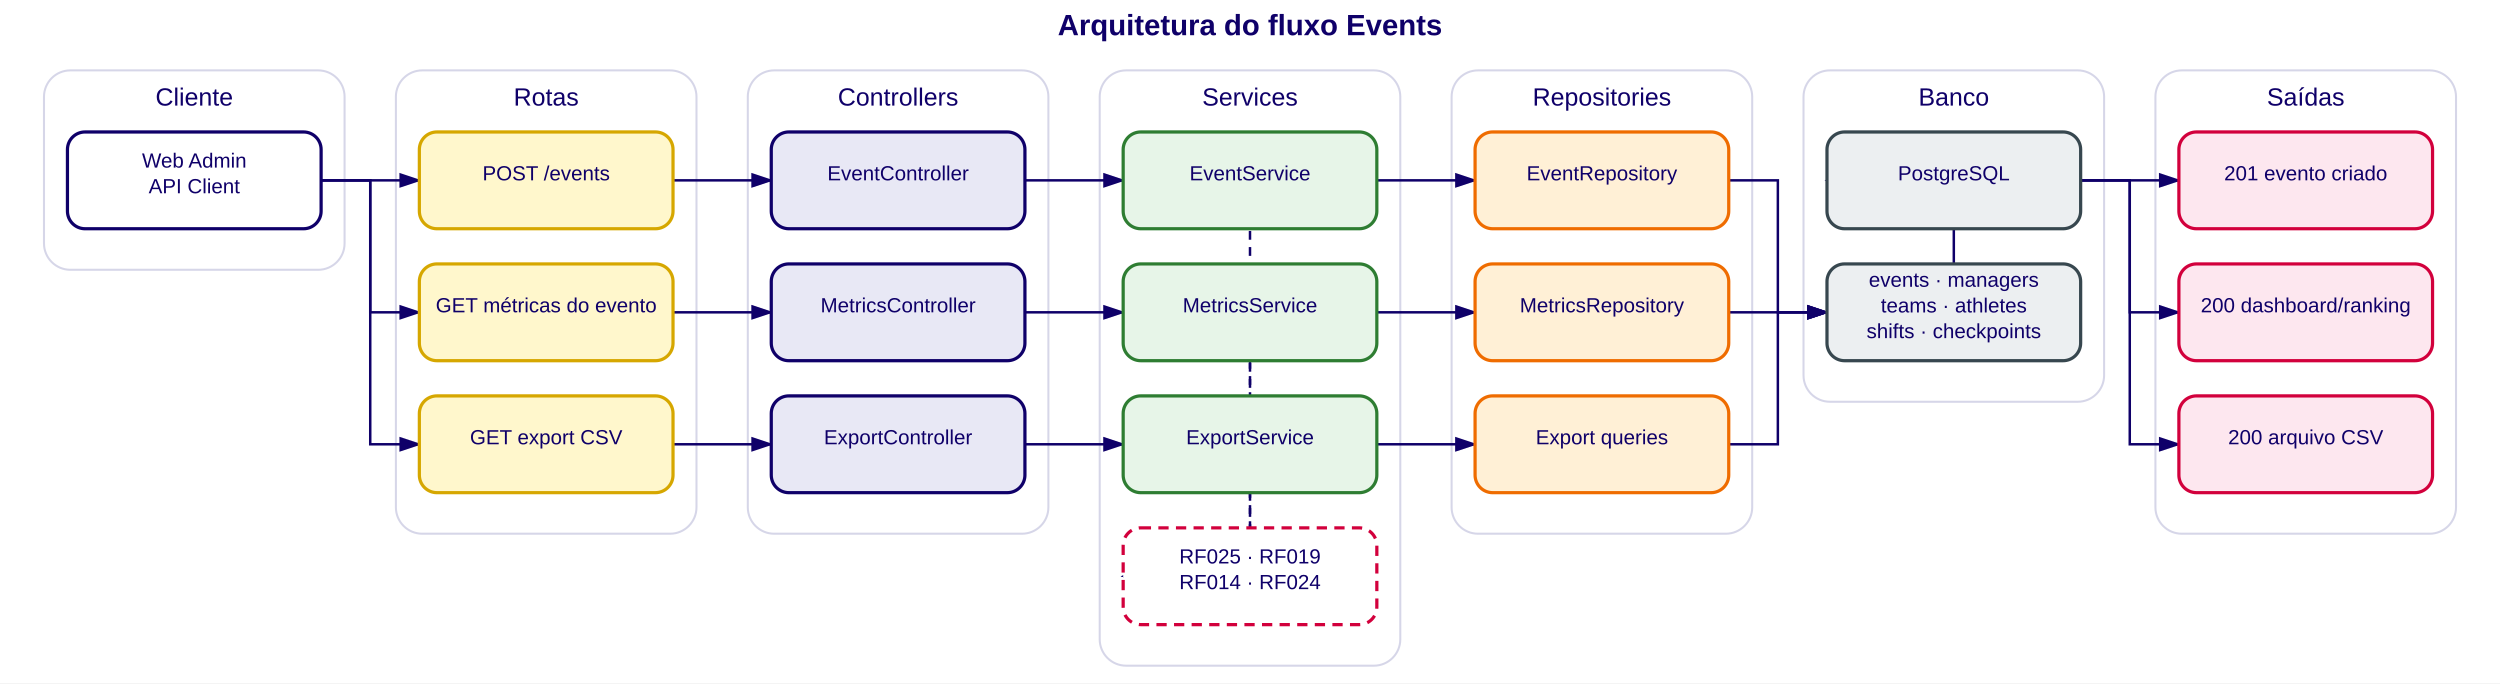
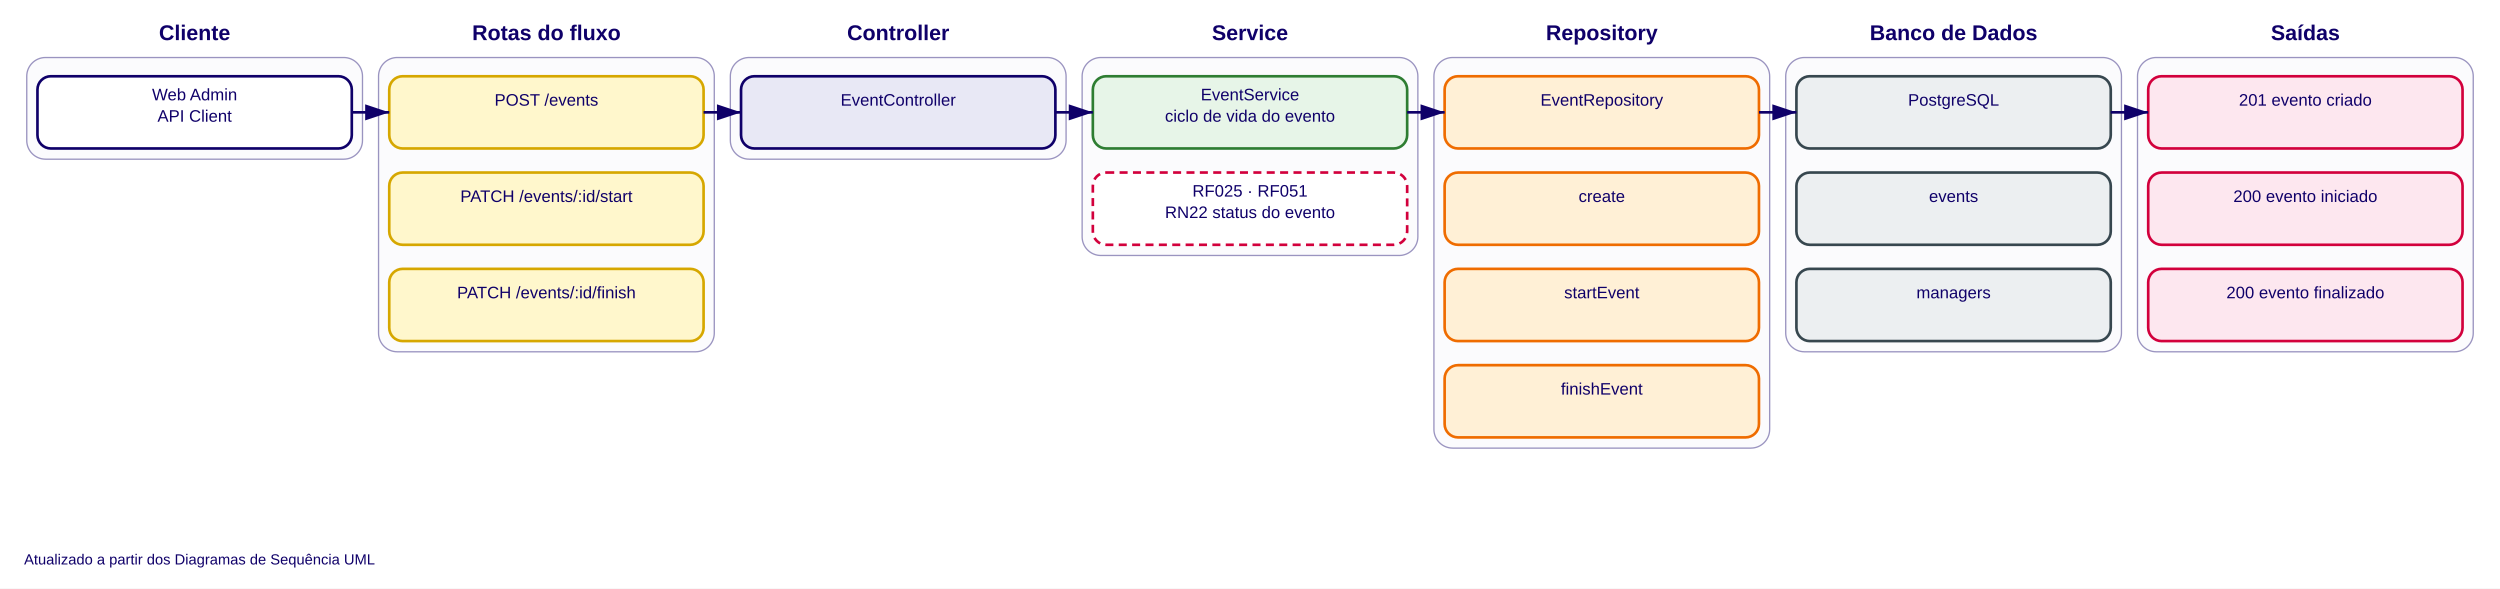
- <svg xmlns="http://www.w3.org/2000/svg" width="1705" height="466" viewBox="0 0 1705 466">
+ <svg xmlns="http://www.w3.org/2000/svg" width="1869" height="440" viewBox="0 0 1869 440">
  <defs>
-     <marker id="arrow" markerWidth="10" markerHeight="10" refX="8" refY="3" orient="auto" markerUnits="strokeWidth">
+     <marker id="arrow" markerWidth="10" markerHeight="10" refX="9" refY="3" orient="auto" markerUnits="strokeWidth">
      <path d="M0,0 L0,6 L9,3 z" fill="#0F0069" />
    </marker>
  </defs>
-   <rect width="100%" height="100%" fill="#FFFFFF" />
-   <text x="852.5" y="24" text-anchor="middle" font-family="Arial" font-size="20" font-weight="700" fill="#0F0069">Arquitetura do fluxo Events</text>
-   <rect x="30" y="48" width="205" height="136" rx="18" fill="none" stroke="#D6D6E8" stroke-width="1.4" />
-   <text x="132.5" y="72" text-anchor="middle" font-family="Arial" font-size="17" fill="#0F0069">Cliente</text>
-   <rect x="270" y="48" width="205" height="316" rx="18" fill="none" stroke="#D6D6E8" stroke-width="1.4" />
-   <text x="372.5" y="72" text-anchor="middle" font-family="Arial" font-size="17" fill="#0F0069">Rotas</text>
-   <rect x="510" y="48" width="205" height="316" rx="18" fill="none" stroke="#D6D6E8" stroke-width="1.4" />
-   <text x="612.5" y="72" text-anchor="middle" font-family="Arial" font-size="17" fill="#0F0069">Controllers</text>
-   <rect x="750" y="48" width="205" height="406" rx="18" fill="none" stroke="#D6D6E8" stroke-width="1.4" />
-   <text x="852.5" y="72" text-anchor="middle" font-family="Arial" font-size="17" fill="#0F0069">Services</text>
-   <rect x="990" y="48" width="205" height="316" rx="18" fill="none" stroke="#D6D6E8" stroke-width="1.4" />
-   <text x="1092.5" y="72" text-anchor="middle" font-family="Arial" font-size="17" fill="#0F0069">Repositories</text>
-   <rect x="1230" y="48" width="205" height="226" rx="18" fill="none" stroke="#D6D6E8" stroke-width="1.4" />
-   <text x="1332.5" y="72" text-anchor="middle" font-family="Arial" font-size="17" fill="#0F0069">Banco</text>
-   <rect x="1470" y="48" width="205" height="316" rx="18" fill="none" stroke="#D6D6E8" stroke-width="1.4" />
-   <text x="1572.5" y="72" text-anchor="middle" font-family="Arial" font-size="17" fill="#0F0069">Saídas</text>
-   <path d="M219,123.0 L252.5,123.0 L252.5,123.0 L286,123.0" fill="none" stroke="#0F0069" stroke-width="1.7" marker-end="url(#arrow)" />
-   <path d="M219,123.0 L252.5,123.0 L252.5,213.0 L286,213.0" fill="none" stroke="#0F0069" stroke-width="1.7" marker-end="url(#arrow)" />
-   <path d="M219,123.0 L252.5,123.0 L252.5,303.0 L286,303.0" fill="none" stroke="#0F0069" stroke-width="1.7" marker-end="url(#arrow)" />
-   <path d="M459,123.0 L492.5,123.0 L492.5,123.0 L526,123.0" fill="none" stroke="#0F0069" stroke-width="1.7" marker-end="url(#arrow)" />
-   <path d="M459,213.0 L492.5,213.0 L492.5,213.0 L526,213.0" fill="none" stroke="#0F0069" stroke-width="1.7" marker-end="url(#arrow)" />
-   <path d="M459,303.0 L492.5,303.0 L492.5,303.0 L526,303.0" fill="none" stroke="#0F0069" stroke-width="1.7" marker-end="url(#arrow)" />
-   <path d="M699,123.0 L732.5,123.0 L732.5,123.0 L766,123.0" fill="none" stroke="#0F0069" stroke-width="1.7" marker-end="url(#arrow)" />
-   <path d="M699,213.0 L732.5,213.0 L732.5,213.0 L766,213.0" fill="none" stroke="#0F0069" stroke-width="1.7" marker-end="url(#arrow)" />
-   <path d="M699,303.0 L732.5,303.0 L732.5,303.0 L766,303.0" fill="none" stroke="#0F0069" stroke-width="1.7" marker-end="url(#arrow)" />
-   <path d="M939,123.0 L972.5,123.0 L972.5,123.0 L1006,123.0" fill="none" stroke="#0F0069" stroke-width="1.7" marker-end="url(#arrow)" />
-   <path d="M939,213.0 L972.5,213.0 L972.5,213.0 L1006,213.0" fill="none" stroke="#0F0069" stroke-width="1.7" marker-end="url(#arrow)" />
-   <path d="M939,303.0 L972.5,303.0 L972.5,303.0 L1006,303.0" fill="none" stroke="#0F0069" stroke-width="1.7" marker-end="url(#arrow)" />
-   <path d="M939,123.0 L852.5,123.0 L852.5,393.0 L766,393.0" fill="none" stroke="#0F0069" stroke-width="1.7" marker-end="url(#arrow)" stroke-dasharray="6 5" />
-   <text x="852.5" y="117.0" text-anchor="middle" font-family="Arial" font-size="12" fill="#0F0069">regras</text>
-   <path d="M939,213.0 L852.5,213.0 L852.5,393.0 L766,393.0" fill="none" stroke="#0F0069" stroke-width="1.7" marker-end="url(#arrow)" stroke-dasharray="6 5" />
-   <text x="852.5" y="207.0" text-anchor="middle" font-family="Arial" font-size="12" fill="#0F0069">regras</text>
-   <path d="M1179,123.0 L1212.5,123.0 L1212.5,213.0 L1246,213.0" fill="none" stroke="#0F0069" stroke-width="1.7" marker-end="url(#arrow)" />
-   <path d="M1179,213.0 L1212.5,213.0 L1212.5,213.0 L1246,213.0" fill="none" stroke="#0F0069" stroke-width="1.7" marker-end="url(#arrow)" />
-   <path d="M1179,303.0 L1212.5,303.0 L1212.5,213.0 L1246,213.0" fill="none" stroke="#0F0069" stroke-width="1.7" marker-end="url(#arrow)" />
-   <path d="M1419,213.0 L1332.5,213.0 L1332.5,123.0 L1246,123.0" fill="none" stroke="#0F0069" stroke-width="1.7" marker-end="url(#arrow)" />
-   <path d="M1419,123.0 L1452.5,123.0 L1452.5,123.0 L1486,123.0" fill="none" stroke="#0F0069" stroke-width="1.7" marker-end="url(#arrow)" />
-   <path d="M1419,123.0 L1452.5,123.0 L1452.5,213.0 L1486,213.0" fill="none" stroke="#0F0069" stroke-width="1.7" marker-end="url(#arrow)" />
-   <path d="M1419,123.0 L1452.5,123.0 L1452.5,303.0 L1486,303.0" fill="none" stroke="#0F0069" stroke-width="1.7" marker-end="url(#arrow)" />
-   <rect x="46" y="90" width="173" height="66" rx="12" fill="#FFFFFF" stroke="#0F0069" stroke-width="2.2" />
-   <text x="132.5" y="114.3" text-anchor="middle" font-family="Arial" font-size="14" fill="#0F0069">Web Admin</text>
-   <text x="132.5" y="131.8" text-anchor="middle" font-family="Arial" font-size="14" fill="#0F0069">API Client</text>
-   <rect x="286" y="90" width="173" height="66" rx="12" fill="#FFF7CC" stroke="#D6A700" stroke-width="2.2" />
-   <text x="372.5" y="123.0" text-anchor="middle" font-family="Arial" font-size="14" fill="#0F0069">POST /events</text>
-   <rect x="286" y="180" width="173" height="66" rx="12" fill="#FFF7CC" stroke="#D6A700" stroke-width="2.2" />
-   <text x="372.5" y="213.0" text-anchor="middle" font-family="Arial" font-size="14" fill="#0F0069">GET métricas do evento</text>
-   <rect x="286" y="270" width="173" height="66" rx="12" fill="#FFF7CC" stroke="#D6A700" stroke-width="2.2" />
-   <text x="372.5" y="303.0" text-anchor="middle" font-family="Arial" font-size="14" fill="#0F0069">GET export CSV</text>
-   <rect x="526" y="90" width="173" height="66" rx="12" fill="#E8E8F5" stroke="#0F0069" stroke-width="2.2" />
-   <text x="612.5" y="123.0" text-anchor="middle" font-family="Arial" font-size="14" fill="#0F0069">EventController</text>
-   <rect x="526" y="180" width="173" height="66" rx="12" fill="#E8E8F5" stroke="#0F0069" stroke-width="2.2" />
-   <text x="612.5" y="213.0" text-anchor="middle" font-family="Arial" font-size="14" fill="#0F0069">MetricsController</text>
-   <rect x="526" y="270" width="173" height="66" rx="12" fill="#E8E8F5" stroke="#0F0069" stroke-width="2.2" />
-   <text x="612.5" y="303.0" text-anchor="middle" font-family="Arial" font-size="14" fill="#0F0069">ExportController</text>
-   <rect x="766" y="90" width="173" height="66" rx="12" fill="#E7F5E8" stroke="#2E7D32" stroke-width="2.2" />
-   <text x="852.5" y="123.0" text-anchor="middle" font-family="Arial" font-size="14" fill="#0F0069">EventService</text>
-   <rect x="766" y="180" width="173" height="66" rx="12" fill="#E7F5E8" stroke="#2E7D32" stroke-width="2.2" />
-   <text x="852.5" y="213.0" text-anchor="middle" font-family="Arial" font-size="14" fill="#0F0069">MetricsService</text>
-   <rect x="766" y="270" width="173" height="66" rx="12" fill="#E7F5E8" stroke="#2E7D32" stroke-width="2.2" />
-   <text x="852.5" y="303.0" text-anchor="middle" font-family="Arial" font-size="14" fill="#0F0069">ExportService</text>
-   <rect x="766" y="360" width="173" height="66" rx="12" fill="#FFFFFF" stroke="#D2003C" stroke-width="2.2" stroke-dasharray="7 5" />
-   <text x="852.5" y="384.3" text-anchor="middle" font-family="Arial" font-size="14" fill="#0F0069">RF025 · RF019</text>
-   <text x="852.5" y="401.8" text-anchor="middle" font-family="Arial" font-size="14" fill="#0F0069">RF014 · RF024</text>
-   <rect x="1006" y="90" width="173" height="66" rx="12" fill="#FFF0D6" stroke="#EF6C00" stroke-width="2.2" />
-   <text x="1092.5" y="123.0" text-anchor="middle" font-family="Arial" font-size="14" fill="#0F0069">EventRepository</text>
-   <rect x="1006" y="180" width="173" height="66" rx="12" fill="#FFF0D6" stroke="#EF6C00" stroke-width="2.2" />
-   <text x="1092.5" y="213.0" text-anchor="middle" font-family="Arial" font-size="14" fill="#0F0069">MetricsRepository</text>
-   <rect x="1006" y="270" width="173" height="66" rx="12" fill="#FFF0D6" stroke="#EF6C00" stroke-width="2.2" />
-   <text x="1092.5" y="303.0" text-anchor="middle" font-family="Arial" font-size="14" fill="#0F0069">Export queries</text>
-   <rect x="1246" y="90" width="173" height="66" rx="12" fill="#ECEFF1" stroke="#37474F" stroke-width="2.2" />
-   <text x="1332.5" y="123.0" text-anchor="middle" font-family="Arial" font-size="14" fill="#0F0069">PostgreSQL</text>
-   <rect x="1246" y="180" width="173" height="66" rx="12" fill="#ECEFF1" stroke="#37474F" stroke-width="2.2" />
-   <text x="1332.5" y="195.6" text-anchor="middle" font-family="Arial" font-size="14" fill="#0F0069">events · managers</text>
-   <text x="1332.5" y="213.1" text-anchor="middle" font-family="Arial" font-size="14" fill="#0F0069">teams · athletes</text>
-   <text x="1332.5" y="230.6" text-anchor="middle" font-family="Arial" font-size="14" fill="#0F0069">shifts · checkpoints</text>
-   <rect x="1486" y="90" width="173" height="66" rx="12" fill="#FDE7EF" stroke="#D2003C" stroke-width="2.2" />
-   <text x="1572.5" y="123.0" text-anchor="middle" font-family="Arial" font-size="14" fill="#0F0069">201 evento criado</text>
-   <rect x="1486" y="180" width="173" height="66" rx="12" fill="#FDE7EF" stroke="#D2003C" stroke-width="2.2" />
-   <text x="1572.5" y="213.0" text-anchor="middle" font-family="Arial" font-size="14" fill="#0F0069">200 dashboard/ranking</text>
-   <rect x="1486" y="270" width="173" height="66" rx="12" fill="#FDE7EF" stroke="#D2003C" stroke-width="2.2" />
-   <text x="1572.5" y="303.0" text-anchor="middle" font-family="Arial" font-size="14" fill="#0F0069">200 arquivo CSV</text>
+   <rect width="100%" height="100%" fill="#ffffff" />
+   <text x="145.5" y="30" text-anchor="middle" font-family="Arial" font-size="16" font-weight="700" fill="#0F0069">Cliente</text>
+   <rect x="20" y="43" width="251" height="76" rx="14" fill="#F5F5FA" stroke="#0F0069" stroke-width="1" opacity="0.42" />
+   <rect x="28" y="57" width="235" height="54" rx="10" fill="#FFFFFF" stroke="#0F0069" stroke-width="2" />
+   <text x="145.5" y="75" text-anchor="middle" font-family="Arial" font-size="12.5" fill="#0F0069">Web Admin</text>
+   <text x="145.5" y="91" text-anchor="middle" font-family="Arial" font-size="12.5" fill="#0F0069">API Client</text>
+   <text x="408.5" y="30" text-anchor="middle" font-family="Arial" font-size="16" font-weight="700" fill="#0F0069">Rotas do fluxo</text>
+   <rect x="283" y="43" width="251" height="220" rx="14" fill="#F5F5FA" stroke="#0F0069" stroke-width="1" opacity="0.42" />
+   <rect x="291" y="57" width="235" height="54" rx="10" fill="#FFF7CC" stroke="#D6A700" stroke-width="2" />
+   <text x="408.5" y="79" text-anchor="middle" font-family="Arial" font-size="12.5" fill="#0F0069">POST /events</text>
+   <rect x="291" y="129" width="235" height="54" rx="10" fill="#FFF7CC" stroke="#D6A700" stroke-width="2" />
+   <text x="408.5" y="151" text-anchor="middle" font-family="Arial" font-size="12.5" fill="#0F0069">PATCH /events/:id/start</text>
+   <rect x="291" y="201" width="235" height="54" rx="10" fill="#FFF7CC" stroke="#D6A700" stroke-width="2" />
+   <text x="408.5" y="223" text-anchor="middle" font-family="Arial" font-size="12.5" fill="#0F0069">PATCH /events/:id/finish</text>
+   <text x="671.5" y="30" text-anchor="middle" font-family="Arial" font-size="16" font-weight="700" fill="#0F0069">Controller</text>
+   <rect x="546" y="43" width="251" height="76" rx="14" fill="#F5F5FA" stroke="#0F0069" stroke-width="1" opacity="0.42" />
+   <rect x="554" y="57" width="235" height="54" rx="10" fill="#E8E8F5" stroke="#0F0069" stroke-width="2" />
+   <text x="671.5" y="79" text-anchor="middle" font-family="Arial" font-size="12.5" fill="#0F0069">EventController</text>
+   <text x="934.5" y="30" text-anchor="middle" font-family="Arial" font-size="16" font-weight="700" fill="#0F0069">Service</text>
+   <rect x="809" y="43" width="251" height="148" rx="14" fill="#F5F5FA" stroke="#0F0069" stroke-width="1" opacity="0.42" />
+   <rect x="817" y="57" width="235" height="54" rx="10" fill="#E7F5E8" stroke="#2E7D32" stroke-width="2" />
+   <text x="934.5" y="75" text-anchor="middle" font-family="Arial" font-size="12.5" fill="#0F0069">EventService</text>
+   <text x="934.5" y="91" text-anchor="middle" font-family="Arial" font-size="12.5" fill="#0F0069">ciclo de vida do evento</text>
+   <rect x="817" y="129" width="235" height="54" rx="10" fill="#FFFFFF" stroke="#D2003C" stroke-width="2" stroke-dasharray="6 4" />
+   <text x="934.5" y="147" text-anchor="middle" font-family="Arial" font-size="12.5" fill="#0F0069">RF025 · RF051</text>
+   <text x="934.5" y="163" text-anchor="middle" font-family="Arial" font-size="12.5" fill="#0F0069">RN22 status do evento</text>
+   <text x="1197.5" y="30" text-anchor="middle" font-family="Arial" font-size="16" font-weight="700" fill="#0F0069">Repository</text>
+   <rect x="1072" y="43" width="251" height="292" rx="14" fill="#F5F5FA" stroke="#0F0069" stroke-width="1" opacity="0.42" />
+   <rect x="1080" y="57" width="235" height="54" rx="10" fill="#FFF0D6" stroke="#EF6C00" stroke-width="2" />
+   <text x="1197.5" y="79" text-anchor="middle" font-family="Arial" font-size="12.5" fill="#0F0069">EventRepository</text>
+   <rect x="1080" y="129" width="235" height="54" rx="10" fill="#FFF0D6" stroke="#EF6C00" stroke-width="2" />
+   <text x="1197.5" y="151" text-anchor="middle" font-family="Arial" font-size="12.5" fill="#0F0069">create</text>
+   <rect x="1080" y="201" width="235" height="54" rx="10" fill="#FFF0D6" stroke="#EF6C00" stroke-width="2" />
+   <text x="1197.5" y="223" text-anchor="middle" font-family="Arial" font-size="12.5" fill="#0F0069">startEvent</text>
+   <rect x="1080" y="273" width="235" height="54" rx="10" fill="#FFF0D6" stroke="#EF6C00" stroke-width="2" />
+   <text x="1197.5" y="295" text-anchor="middle" font-family="Arial" font-size="12.5" fill="#0F0069">finishEvent</text>
+   <text x="1460.5" y="30" text-anchor="middle" font-family="Arial" font-size="16" font-weight="700" fill="#0F0069">Banco de Dados</text>
+   <rect x="1335" y="43" width="251" height="220" rx="14" fill="#F5F5FA" stroke="#0F0069" stroke-width="1" opacity="0.42" />
+   <rect x="1343" y="57" width="235" height="54" rx="10" fill="#ECEFF1" stroke="#37474F" stroke-width="2" />
+   <text x="1460.5" y="79" text-anchor="middle" font-family="Arial" font-size="12.5" fill="#0F0069">PostgreSQL</text>
+   <rect x="1343" y="129" width="235" height="54" rx="10" fill="#ECEFF1" stroke="#37474F" stroke-width="2" />
+   <text x="1460.5" y="151" text-anchor="middle" font-family="Arial" font-size="12.5" fill="#0F0069">events</text>
+   <rect x="1343" y="201" width="235" height="54" rx="10" fill="#ECEFF1" stroke="#37474F" stroke-width="2" />
+   <text x="1460.5" y="223" text-anchor="middle" font-family="Arial" font-size="12.5" fill="#0F0069">managers</text>
+   <text x="1723.5" y="30" text-anchor="middle" font-family="Arial" font-size="16" font-weight="700" fill="#0F0069">Saídas</text>
+   <rect x="1598" y="43" width="251" height="220" rx="14" fill="#F5F5FA" stroke="#0F0069" stroke-width="1" opacity="0.42" />
+   <rect x="1606" y="57" width="235" height="54" rx="10" fill="#FDE7EF" stroke="#D2003C" stroke-width="2" />
+   <text x="1723.5" y="79" text-anchor="middle" font-family="Arial" font-size="12.5" fill="#0F0069">201 evento criado</text>
+   <rect x="1606" y="129" width="235" height="54" rx="10" fill="#FDE7EF" stroke="#D2003C" stroke-width="2" />
+   <text x="1723.5" y="151" text-anchor="middle" font-family="Arial" font-size="12.5" fill="#0F0069">200 evento iniciado</text>
+   <rect x="1606" y="201" width="235" height="54" rx="10" fill="#FDE7EF" stroke="#D2003C" stroke-width="2" />
+   <text x="1723.5" y="223" text-anchor="middle" font-family="Arial" font-size="12.5" fill="#0F0069">200 evento finalizado</text>
+   <path d="M263.0,84.0 C303.0,84.0 251.0,84.0 291.0,84.0" fill="none" stroke="#0F0069" stroke-width="2" marker-end="url(#arrow)" />
+   <path d="M526.0,84.0 C566.0,84.0 514.0,84.0 554.0,84.0" fill="none" stroke="#0F0069" stroke-width="2" marker-end="url(#arrow)" />
+   <path d="M789.0,84.0 C829.0,84.0 777.0,84.0 817.0,84.0" fill="none" stroke="#0F0069" stroke-width="2" marker-end="url(#arrow)" />
+   <path d="M1052.0,84.0 C1092.0,84.0 1040.0,84.0 1080.0,84.0" fill="none" stroke="#0F0069" stroke-width="2" marker-end="url(#arrow)" />
+   <path d="M1315.0,84.0 C1355.0,84.0 1303.0,84.0 1343.0,84.0" fill="none" stroke="#0F0069" stroke-width="2" marker-end="url(#arrow)" />
+   <path d="M1578.0,84.0 C1618.0,84.0 1566.0,84.0 1606.0,84.0" fill="none" stroke="#0F0069" stroke-width="2" marker-end="url(#arrow)" />
+   <text x="18" y="422" font-family="Arial" font-size="11" fill="#0F0069">Atualizado a partir dos Diagramas de Sequência UML</text>
</svg>
